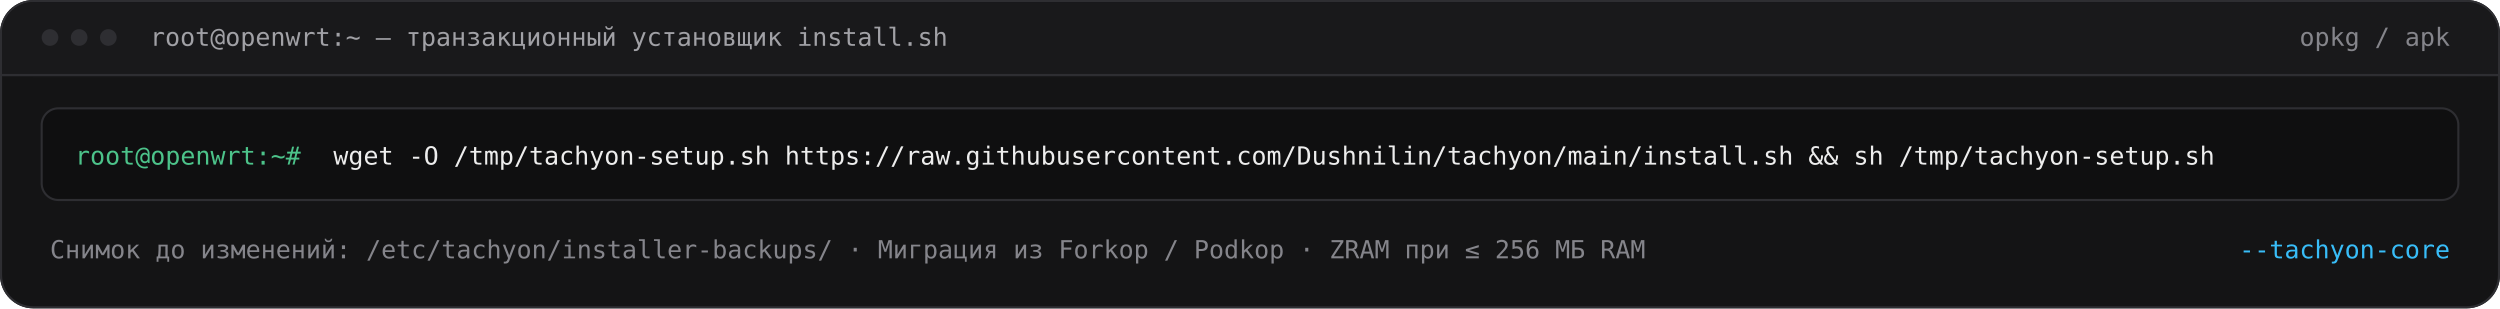
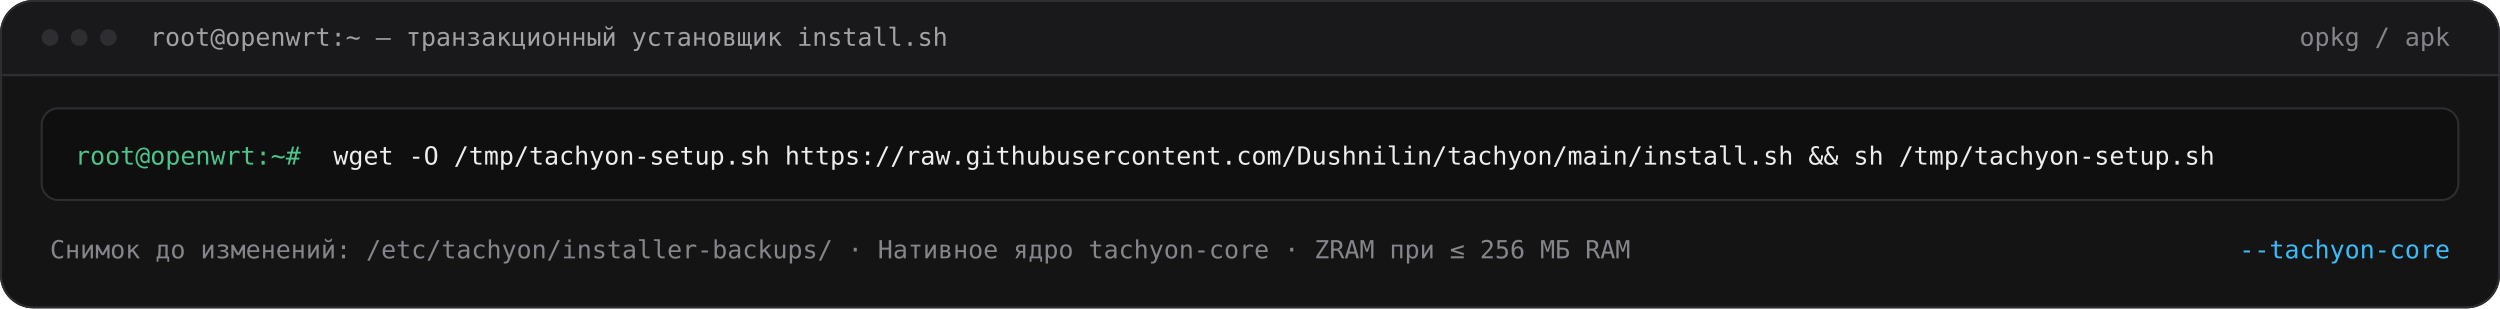
<svg xmlns="http://www.w3.org/2000/svg" width="1200" height="148" viewBox="0 0 1200 148" role="img" aria-labelledby="title desc">
  <rect width="1200" height="148" rx="16" fill="#141415" />
  <rect x="0.5" y="0.5" width="1199" height="147" rx="15.5" fill="none" stroke="#2e2e32" stroke-width="1" />
  <rect x="1" y="1" width="1198" height="36" rx="15" fill="#19191b" />
  <rect x="1" y="20" width="1198" height="17" fill="#19191b" />
  <line x1="0" y1="36" x2="1200" y2="36" stroke="#2e2e32" stroke-width="1" />
  <circle cx="24" cy="18" r="4" fill="#2e2e32" />
  <circle cx="38" cy="18" r="4" fill="#2e2e32" />
  <circle cx="52" cy="18" r="4" fill="#2e2e32" />
  <text x="72" y="22" fill="#a1a1a6" font-family="ui-monospace, SFMono-Regular, Menlo, Consolas, monospace" font-size="12" font-weight="400">root@openwrt:~ — транзакционный установщик install.sh</text>
  <text x="1176" y="22" text-anchor="end" fill="#85858b" font-family="ui-monospace, SFMono-Regular, Menlo, Consolas, monospace" font-size="12" font-weight="400">opkg / apk</text>
  <rect x="20" y="52" width="1160" height="44" rx="8" fill="#0f0f10" stroke="#2e2e32" stroke-width="1" />
  <text x="36" y="79" fill="#4cc38a" font-family="ui-monospace, SFMono-Regular, Menlo, Consolas, monospace" font-size="12" font-weight="500">root@openwrt:~#</text>
  <text x="160" y="79" fill="#ededed" font-family="ui-monospace, SFMono-Regular, Menlo, Consolas, monospace" font-size="12" font-weight="400">wget -O /tmp/tachyon-setup.sh https://raw.githubusercontent.com/Dushnilin/tachyon/main/install.sh &amp;&amp; sh /tmp/tachyon-setup.sh</text>
-   <text x="24" y="124" fill="#85858b" font-family="ui-monospace, SFMono-Regular, Menlo, Consolas, monospace" font-size="12" font-weight="400">Снимок до изменений: /etc/tachyon/installer-backups/ · Миграция из Forkop / Podkop · ZRAM при ≤ 256 МБ RAM</text>
+   <text x="24" y="124" fill="#85858b" font-family="ui-monospace, SFMono-Regular, Menlo, Consolas, monospace" font-size="12" font-weight="400">Снимок до изменений: /etc/tachyon/installer-backups/ · Нативное ядро tachyon-core · ZRAM при ≤ 256 МБ RAM</text>
  <text x="1176" y="124" text-anchor="end" fill="#38bdf8" font-family="ui-monospace, SFMono-Regular, Menlo, Consolas, monospace" font-size="12" font-weight="500">--tachyon-core</text>
</svg>
